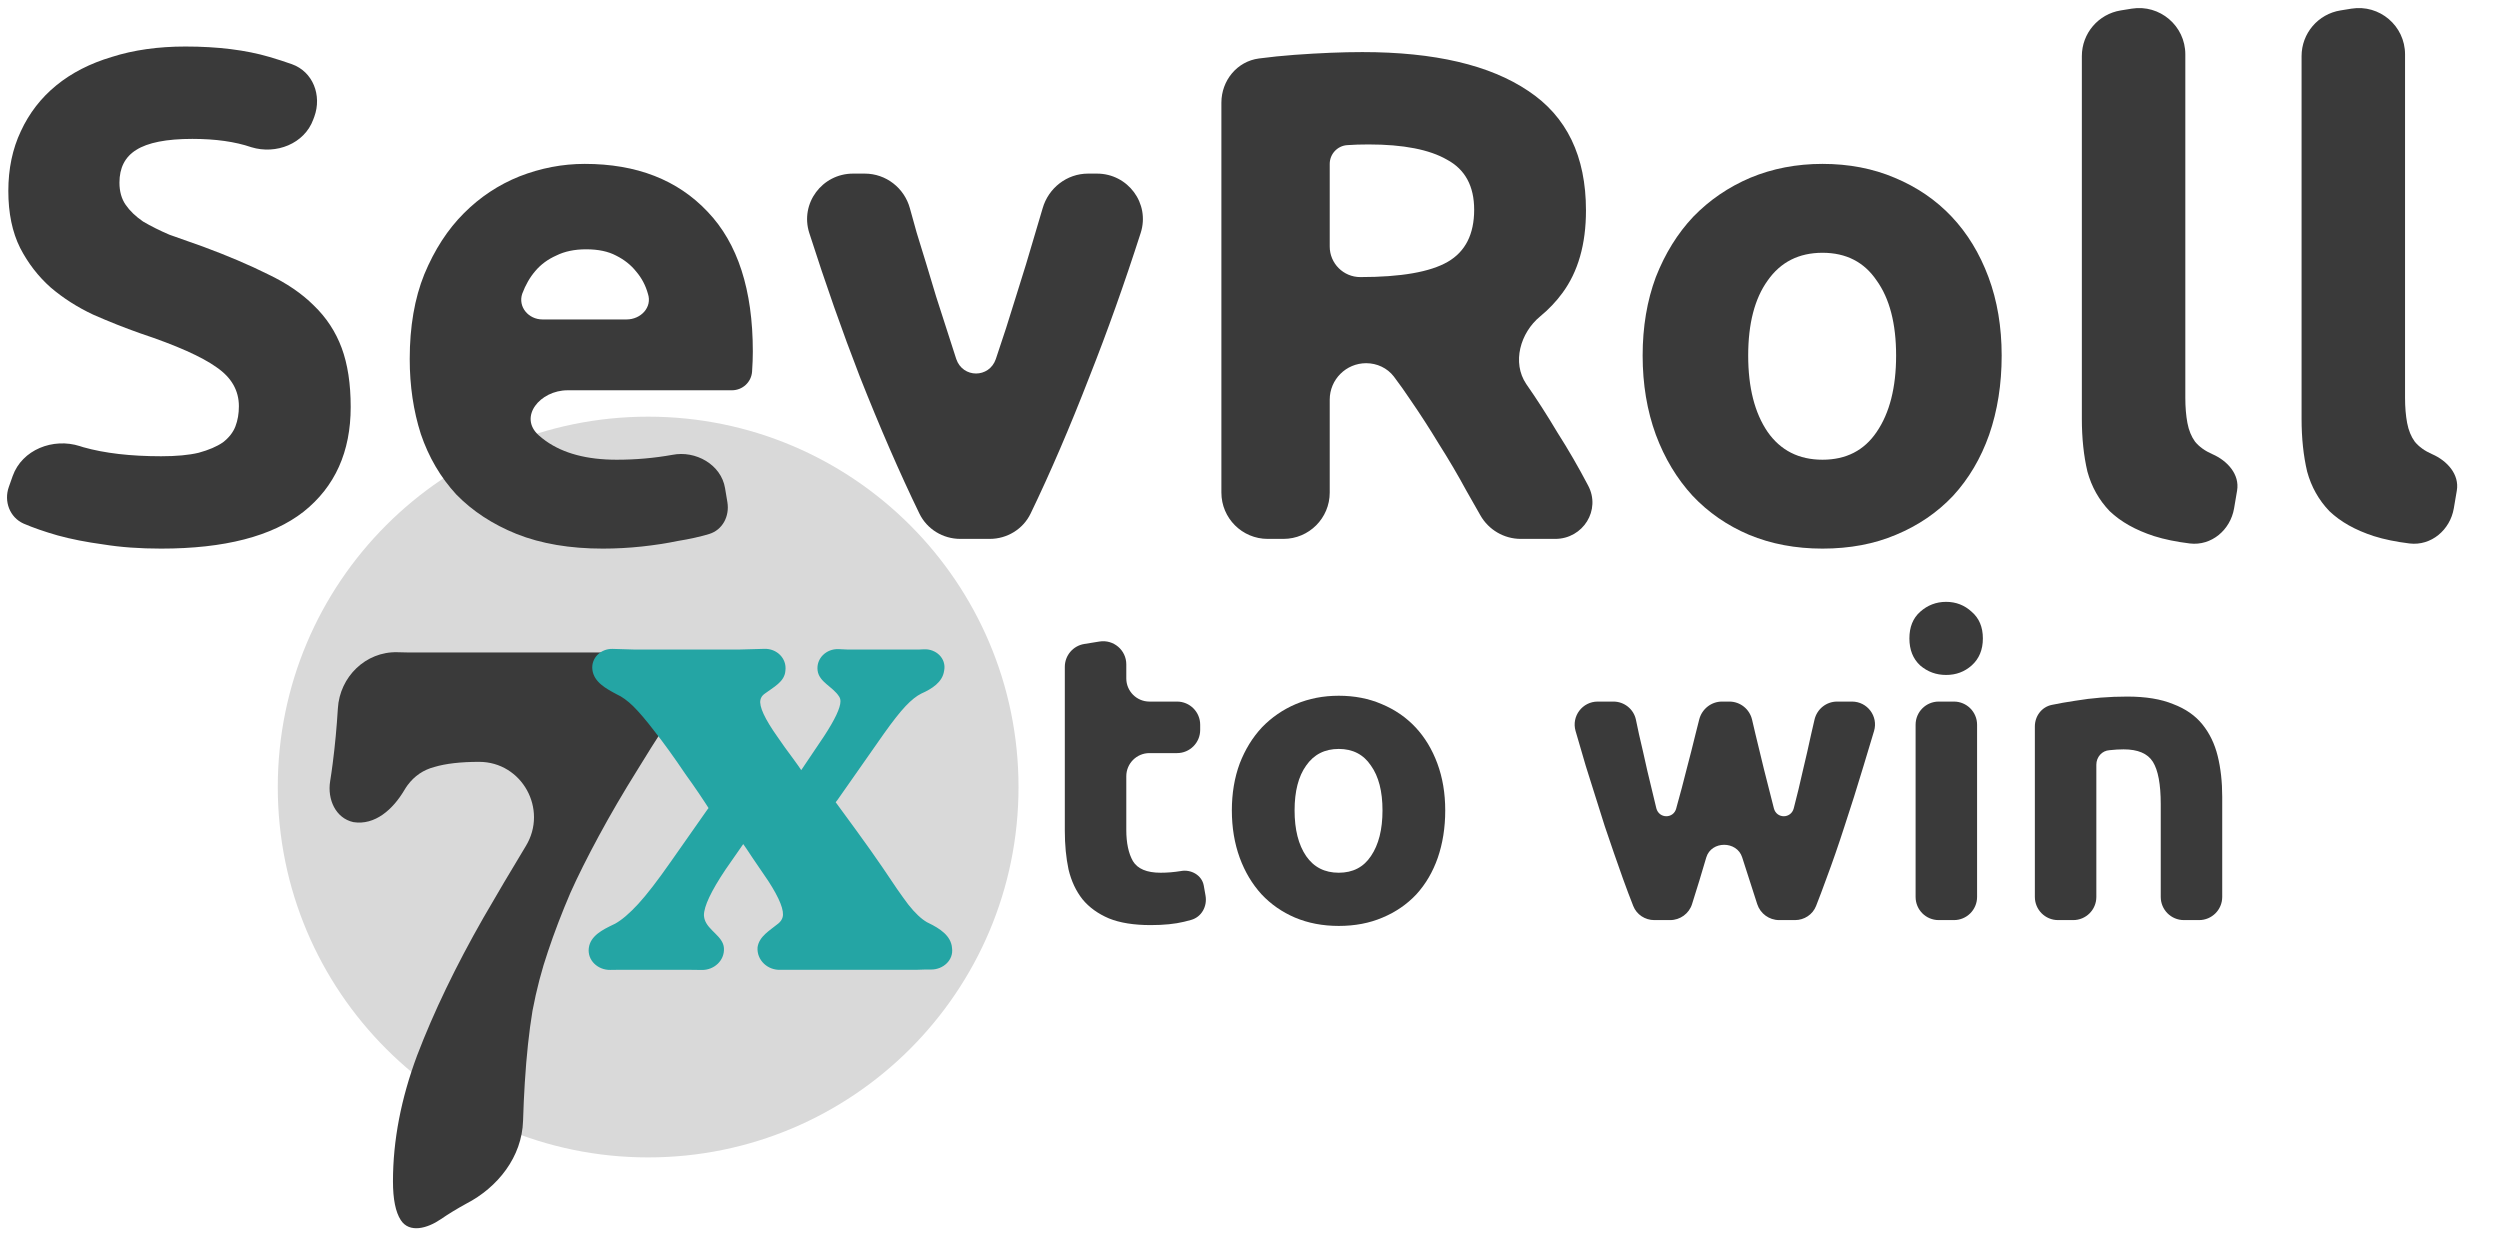
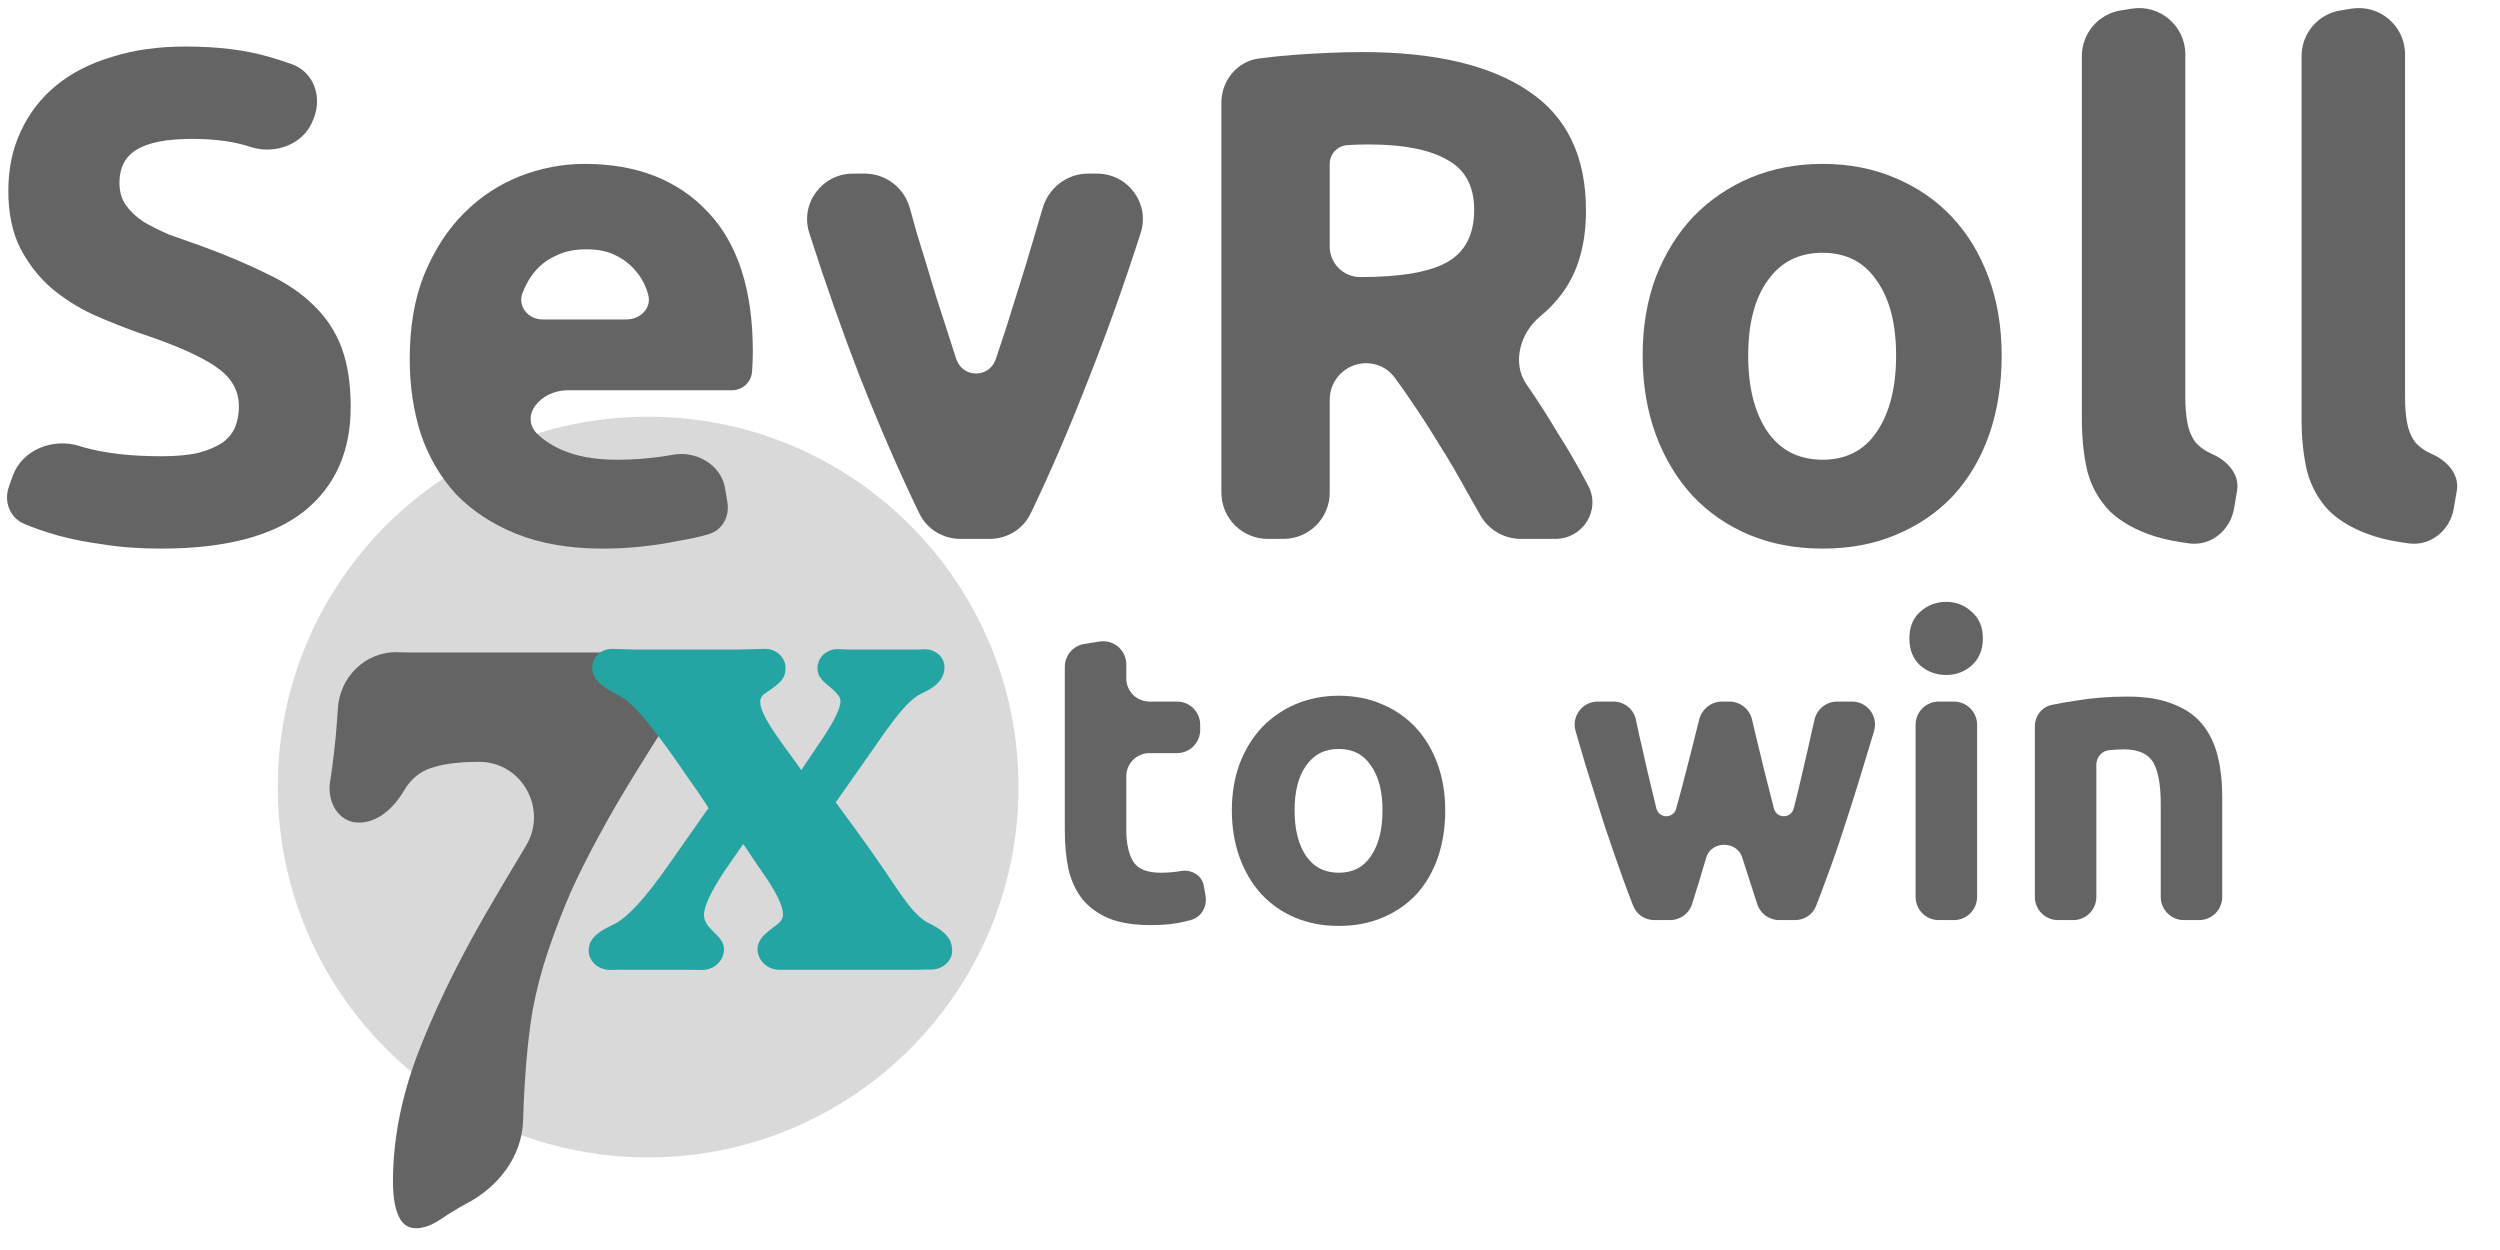
<svg xmlns="http://www.w3.org/2000/svg" width="54" height="27" viewBox="0 0 54 27" fill="none">
  <circle cx="14" cy="17" r="8" fill="#D9D9D9" />
-   <path d="M9.518 26.337C9.233 26.532 8.842 26.643 8.656 26.353V26.353C8.544 26.18 8.488 25.901 8.488 25.516C8.488 24.636 8.662 23.73 9.009 22.8C9.369 21.857 9.847 20.865 10.442 19.823C10.731 19.322 11.037 18.805 11.359 18.273C11.84 17.48 11.276 16.456 10.349 16.456V16.456C9.952 16.456 9.629 16.493 9.381 16.567C9.146 16.629 8.953 16.759 8.805 16.958C8.78 16.992 8.755 17.03 8.731 17.071C8.488 17.48 8.102 17.832 7.633 17.758V17.758V17.758C7.248 17.673 7.068 17.264 7.131 16.875C7.151 16.752 7.169 16.625 7.186 16.493C7.236 16.108 7.273 15.711 7.298 15.302V15.302C7.338 14.62 7.899 14.071 8.582 14.088C8.655 14.089 8.73 14.091 8.805 14.093C9.326 14.093 9.977 14.093 10.758 14.093C11.192 14.093 11.595 14.093 11.967 14.093C12.339 14.093 12.712 14.093 13.084 14.093C13.298 14.086 13.523 14.079 13.76 14.072C14.134 14.061 14.524 14.213 14.609 14.577V14.577V14.577C14.727 14.953 14.583 15.346 14.368 15.676C14.169 15.982 13.971 16.297 13.772 16.623C13.462 17.119 13.183 17.597 12.935 18.056C12.687 18.515 12.482 18.924 12.321 19.284C12.135 19.718 11.974 20.139 11.837 20.549C11.701 20.946 11.589 21.373 11.502 21.832C11.428 22.279 11.372 22.8 11.335 23.395C11.319 23.647 11.307 23.92 11.298 24.212C11.274 24.985 10.757 25.645 10.07 26V26C9.871 26.109 9.687 26.221 9.518 26.337Z" fill="#3A3A3A" />
+   <path d="M9.518 26.337C9.233 26.532 8.842 26.643 8.656 26.353V26.353C8.544 26.18 8.488 25.901 8.488 25.516C8.488 24.636 8.662 23.73 9.009 22.8C9.369 21.857 9.847 20.865 10.442 19.823C10.731 19.322 11.037 18.805 11.359 18.273C11.84 17.48 11.276 16.456 10.349 16.456V16.456C9.952 16.456 9.629 16.493 9.381 16.567C9.146 16.629 8.953 16.759 8.805 16.958C8.78 16.992 8.755 17.03 8.731 17.071C8.488 17.48 8.102 17.832 7.633 17.758V17.758V17.758C7.248 17.673 7.068 17.264 7.131 16.875C7.151 16.752 7.169 16.625 7.186 16.493C7.236 16.108 7.273 15.711 7.298 15.302V15.302C7.338 14.62 7.899 14.071 8.582 14.088C8.655 14.089 8.73 14.091 8.805 14.093C9.326 14.093 9.977 14.093 10.758 14.093C11.192 14.093 11.595 14.093 11.967 14.093C12.339 14.093 12.712 14.093 13.084 14.093C13.298 14.086 13.523 14.079 13.76 14.072C14.134 14.061 14.524 14.213 14.609 14.577V14.577V14.577C14.727 14.953 14.583 15.346 14.368 15.676C14.169 15.982 13.971 16.297 13.772 16.623C13.462 17.119 13.183 17.597 12.935 18.056C12.687 18.515 12.482 18.924 12.321 19.284C12.135 19.718 11.974 20.139 11.837 20.549C11.701 20.946 11.589 21.373 11.502 21.832C11.428 22.279 11.372 22.8 11.335 23.395C11.319 23.647 11.307 23.92 11.298 24.212C11.274 24.985 10.757 25.645 10.07 26V26C9.871 26.109 9.687 26.221 9.518 26.337Z" fill="#646464" />
  <path d="M16.007 17.354C16.253 17.519 16.317 17.854 16.147 18.098L15.668 18.787C15.359 19.25 15.205 19.577 15.205 19.769C15.207 19.799 15.211 19.826 15.218 19.852C15.29 20.101 15.62 20.22 15.637 20.478V20.478V20.478C15.655 20.746 15.423 20.958 15.155 20.951C15.047 20.948 14.935 20.947 14.819 20.947C14.52 20.947 14.268 20.947 14.062 20.947C13.866 20.947 13.65 20.947 13.413 20.947C13.338 20.947 13.262 20.948 13.186 20.95C12.917 20.957 12.684 20.745 12.718 20.478V20.478V20.478C12.752 20.213 13.014 20.083 13.255 19.967C13.267 19.962 13.278 19.956 13.29 19.95C13.434 19.869 13.599 19.728 13.784 19.527C13.969 19.326 14.206 19.019 14.494 18.606L15.277 17.49C15.443 17.254 15.767 17.194 16.007 17.354V17.354ZM16.595 19.029C16.471 18.848 16.358 18.681 16.255 18.53C16.178 18.41 16.087 18.277 15.982 18.129C15.908 18.025 15.811 17.939 15.7 17.875V17.875C15.568 17.8 15.457 17.692 15.375 17.563C15.195 17.278 15.004 16.996 14.803 16.718C14.566 16.366 14.345 16.059 14.139 15.797C13.954 15.555 13.799 15.374 13.676 15.253C13.552 15.133 13.434 15.047 13.321 14.997V14.997C13.086 14.872 12.829 14.732 12.796 14.468V14.468V14.468C12.763 14.214 12.978 14.008 13.234 14.016C13.382 14.021 13.539 14.025 13.707 14.03C14.067 14.03 14.433 14.03 14.803 14.03C15.184 14.03 15.57 14.03 15.961 14.03C16.157 14.025 16.34 14.02 16.512 14.015C16.777 14.007 16.997 14.22 16.965 14.483V14.483V14.483C16.95 14.73 16.706 14.841 16.508 14.991C16.464 15.024 16.436 15.067 16.425 15.117C16.394 15.258 16.517 15.525 16.795 15.918C16.898 16.069 17.006 16.22 17.12 16.371C17.195 16.472 17.276 16.586 17.361 16.714C17.447 16.844 17.564 16.951 17.705 17.019V17.019C17.828 17.079 17.934 17.169 18.015 17.279C18.18 17.505 18.345 17.731 18.51 17.956C18.715 18.238 18.901 18.5 19.066 18.742C19.292 19.084 19.477 19.351 19.622 19.542C19.766 19.723 19.899 19.849 20.023 19.92C20.034 19.925 20.044 19.931 20.055 19.936C20.296 20.053 20.545 20.211 20.564 20.478V20.478V20.478C20.601 20.738 20.372 20.944 20.11 20.942C20.011 20.941 19.915 20.943 19.822 20.947C19.585 20.947 19.292 20.947 18.942 20.947C18.767 20.947 18.561 20.947 18.324 20.947C18.098 20.947 17.856 20.947 17.599 20.947C17.351 20.947 17.115 20.947 16.888 20.947C16.879 20.947 16.87 20.947 16.86 20.948C16.583 20.961 16.343 20.74 16.363 20.463V20.463V20.463C16.396 20.224 16.628 20.099 16.815 19.945C16.859 19.908 16.889 19.865 16.904 19.814C16.945 19.673 16.842 19.411 16.595 19.029ZM17.365 17.385C17.157 17.222 17.11 16.926 17.258 16.707L17.799 15.903C18.036 15.54 18.154 15.289 18.154 15.148C18.154 15.111 18.145 15.078 18.127 15.049C17.992 14.831 17.693 14.738 17.66 14.483V14.483V14.483C17.627 14.221 17.85 14.01 18.113 14.021C18.179 14.024 18.244 14.027 18.309 14.03C18.535 14.03 18.803 14.03 19.112 14.03C19.421 14.03 19.668 14.03 19.853 14.03C19.887 14.028 19.92 14.027 19.954 14.025C20.219 14.011 20.444 14.223 20.394 14.483V14.483C20.393 14.485 20.393 14.487 20.393 14.488C20.359 14.736 20.128 14.88 19.899 14.982V14.982C19.797 15.032 19.683 15.123 19.56 15.253C19.436 15.384 19.282 15.581 19.096 15.842L18.09 17.278C17.924 17.515 17.592 17.564 17.365 17.385V17.385Z" fill="#24A5A4" />
-   <path d="M23 14.404C23 14.158 23.178 13.949 23.42 13.91L23.748 13.857C24.052 13.808 24.328 14.042 24.328 14.35V14.654C24.328 14.93 24.552 15.154 24.828 15.154H25.424C25.7 15.154 25.924 15.378 25.924 15.654V15.767C25.924 16.043 25.7 16.267 25.424 16.267H24.828C24.552 16.267 24.328 16.491 24.328 16.767V17.927C24.328 18.208 24.376 18.433 24.471 18.6C24.572 18.767 24.771 18.851 25.068 18.851C25.211 18.851 25.356 18.839 25.505 18.815V18.815C25.727 18.772 25.961 18.905 26.001 19.127L26.039 19.342C26.081 19.574 25.956 19.806 25.729 19.87C25.679 19.884 25.628 19.898 25.576 19.91C25.38 19.958 25.139 19.982 24.854 19.982C24.491 19.982 24.192 19.934 23.954 19.838C23.716 19.737 23.526 19.599 23.383 19.426C23.241 19.246 23.14 19.031 23.08 18.779C23.027 18.528 23 18.25 23 17.945V14.404Z" fill="#3A3A3A" />
-   <path d="M31.217 17.505C31.217 17.876 31.163 18.217 31.056 18.528C30.949 18.833 30.795 19.097 30.593 19.318C30.391 19.533 30.147 19.701 29.862 19.82C29.582 19.94 29.267 20 28.917 20C28.572 20 28.257 19.94 27.972 19.82C27.693 19.701 27.452 19.533 27.25 19.318C27.048 19.097 26.89 18.833 26.778 18.528C26.665 18.217 26.608 17.876 26.608 17.505C26.608 17.134 26.665 16.796 26.778 16.491C26.896 16.186 27.057 15.926 27.259 15.71C27.467 15.495 27.711 15.327 27.99 15.208C28.275 15.088 28.584 15.028 28.917 15.028C29.256 15.028 29.565 15.088 29.844 15.208C30.129 15.327 30.373 15.495 30.575 15.71C30.777 15.926 30.934 16.186 31.047 16.491C31.16 16.796 31.217 17.134 31.217 17.505ZM29.862 17.505C29.862 17.092 29.779 16.769 29.612 16.536C29.452 16.297 29.22 16.177 28.917 16.177C28.614 16.177 28.379 16.297 28.213 16.536C28.046 16.769 27.963 17.092 27.963 17.505C27.963 17.918 28.046 18.247 28.213 18.492C28.379 18.732 28.614 18.851 28.917 18.851C29.22 18.851 29.452 18.732 29.612 18.492C29.779 18.247 29.862 17.918 29.862 17.505Z" fill="#3A3A3A" />
-   <path d="M37.631 18.519C37.517 18.158 36.966 18.157 36.856 18.519V18.519C36.758 18.854 36.656 19.191 36.548 19.529C36.483 19.735 36.291 19.874 36.074 19.874H35.733C35.533 19.874 35.351 19.755 35.278 19.569C35.207 19.39 35.133 19.193 35.055 18.977C34.931 18.63 34.8 18.253 34.663 17.846C34.532 17.433 34.396 17 34.253 16.545C34.178 16.294 34.105 16.041 34.032 15.788C33.941 15.47 34.18 15.154 34.511 15.154H34.85C35.084 15.154 35.288 15.317 35.336 15.546C35.358 15.648 35.38 15.754 35.403 15.863C35.462 16.114 35.522 16.374 35.581 16.644C35.647 16.913 35.712 17.185 35.777 17.46V17.46C35.837 17.687 36.148 17.688 36.207 17.461C36.209 17.452 36.212 17.442 36.214 17.433C36.291 17.158 36.363 16.889 36.428 16.626C36.499 16.356 36.565 16.099 36.624 15.854C36.652 15.748 36.678 15.645 36.702 15.545C36.758 15.317 36.961 15.154 37.195 15.154H37.354C37.589 15.154 37.792 15.317 37.845 15.546C37.867 15.645 37.892 15.748 37.917 15.854C37.976 16.099 38.038 16.356 38.104 16.626C38.169 16.889 38.237 17.158 38.309 17.433C38.311 17.442 38.313 17.452 38.316 17.461C38.375 17.688 38.685 17.687 38.745 17.46V17.46C38.817 17.185 38.882 16.913 38.942 16.644C39.007 16.374 39.066 16.114 39.12 15.863C39.145 15.753 39.169 15.648 39.193 15.546C39.245 15.317 39.447 15.154 39.682 15.154H40.003C40.334 15.154 40.573 15.47 40.48 15.788C40.406 16.041 40.33 16.293 40.252 16.545C40.115 17 39.979 17.433 39.842 17.846C39.711 18.253 39.58 18.63 39.45 18.977C39.372 19.193 39.298 19.39 39.227 19.569C39.154 19.755 38.972 19.874 38.772 19.874H38.431C38.214 19.874 38.023 19.735 37.956 19.529C37.846 19.191 37.738 18.854 37.631 18.519V18.519Z" fill="#3A3A3A" />
-   <path d="M42.705 19.374C42.705 19.651 42.481 19.874 42.205 19.874H41.877C41.6 19.874 41.377 19.651 41.377 19.374V15.654C41.377 15.378 41.6 15.154 41.877 15.154H42.205C42.481 15.154 42.705 15.378 42.705 15.654V19.374ZM42.83 13.79C42.83 14.035 42.749 14.229 42.589 14.373C42.434 14.511 42.25 14.579 42.036 14.579C41.822 14.579 41.635 14.511 41.475 14.373C41.32 14.229 41.243 14.035 41.243 13.79C41.243 13.544 41.32 13.353 41.475 13.215C41.635 13.072 41.822 13 42.036 13C42.25 13 42.434 13.072 42.589 13.215C42.749 13.353 42.83 13.544 42.83 13.79Z" fill="#3A3A3A" />
-   <path d="M43.953 15.691C43.953 15.468 44.1 15.271 44.317 15.226C44.469 15.194 44.639 15.164 44.827 15.136C45.183 15.076 45.558 15.046 45.95 15.046C46.348 15.046 46.678 15.1 46.939 15.208C47.207 15.309 47.418 15.456 47.572 15.647C47.727 15.839 47.837 16.066 47.902 16.329C47.967 16.593 48 16.886 48 17.209V19.374C48 19.651 47.776 19.874 47.5 19.874H47.172C46.896 19.874 46.672 19.651 46.672 19.374V17.37C46.672 16.94 46.615 16.635 46.502 16.455C46.39 16.276 46.179 16.186 45.87 16.186C45.775 16.186 45.674 16.192 45.567 16.204V16.204C45.402 16.213 45.281 16.353 45.281 16.517V19.374C45.281 19.651 45.057 19.874 44.781 19.874H44.453C44.177 19.874 43.953 19.651 43.953 19.374V15.691Z" fill="#3A3A3A" />
-   <path d="M3.48 9.855C3.81 9.855 4.08 9.83 4.29 9.78C4.51 9.72 4.685 9.645 4.815 9.555C4.945 9.455 5.035 9.34 5.085 9.21C5.135 9.08 5.16 8.935 5.16 8.775C5.16 8.435 5 8.155 4.68 7.935C4.36 7.705 3.81 7.46 3.03 7.2C2.69 7.08 2.35 6.945 2.01 6.795C1.67 6.635 1.365 6.44 1.095 6.21C0.825 5.97 0.605 5.685 0.435 5.355C0.265 5.015 0.18 4.605 0.18 4.125C0.18 3.645 0.27 3.215 0.45 2.835C0.63 2.445 0.885 2.115 1.215 1.845C1.545 1.575 1.945 1.37 2.415 1.23C2.885 1.08 3.415 1.005 4.005 1.005C4.705 1.005 5.31 1.08 5.82 1.23C5.992 1.28 6.153 1.333 6.304 1.386C6.763 1.55 6.956 2.063 6.789 2.521L6.766 2.582C6.575 3.106 5.964 3.343 5.43 3.18V3.18C5.08 3.06 4.655 3 4.155 3C3.595 3 3.19 3.08 2.94 3.24C2.7 3.39 2.58 3.625 2.58 3.945C2.58 4.135 2.625 4.295 2.715 4.425C2.805 4.555 2.93 4.675 3.09 4.785C3.26 4.885 3.45 4.98 3.66 5.07C3.88 5.15 4.12 5.235 4.38 5.325C4.92 5.525 5.39 5.725 5.79 5.925C6.19 6.115 6.52 6.34 6.78 6.6C7.05 6.86 7.25 7.165 7.38 7.515C7.51 7.865 7.575 8.29 7.575 8.79C7.575 9.76 7.235 10.515 6.555 11.055C5.875 11.585 4.85 11.85 3.48 11.85C3.02 11.85 2.605 11.82 2.235 11.76C1.865 11.71 1.535 11.645 1.245 11.565C0.965 11.485 0.72 11.4 0.51 11.31V11.31C0.209 11.175 0.08 10.829 0.191 10.517L0.274 10.282C0.477 9.712 1.148 9.451 1.724 9.636C1.749 9.644 1.774 9.652 1.8 9.66C2.26 9.79 2.82 9.855 3.48 9.855Z" fill="#3A3A3A" />
-   <path d="M8.85 7.755C8.85 7.055 8.955 6.445 9.165 5.925C9.385 5.395 9.67 4.955 10.021 4.605C10.37 4.255 10.771 3.99 11.22 3.81C11.681 3.63 12.15 3.54 12.63 3.54C13.751 3.54 14.636 3.885 15.286 4.575C15.935 5.255 16.261 6.26 16.261 7.59C16.261 7.72 16.256 7.865 16.245 8.025V8.025C16.23 8.254 16.039 8.43 15.809 8.43H12.26C11.665 8.43 11.193 9.005 11.636 9.402C11.684 9.445 11.736 9.486 11.79 9.525C12.171 9.795 12.681 9.93 13.32 9.93C13.73 9.93 14.13 9.895 14.521 9.825V9.825C15.026 9.724 15.577 10.035 15.661 10.544L15.712 10.849C15.761 11.15 15.608 11.447 15.316 11.535V11.535C15.116 11.595 14.89 11.645 14.64 11.685C14.4 11.735 14.14 11.775 13.861 11.805C13.581 11.835 13.3 11.85 13.021 11.85C12.31 11.85 11.691 11.745 11.161 11.535C10.64 11.325 10.206 11.04 9.855 10.68C9.515 10.31 9.26 9.875 9.09 9.375C8.93 8.875 8.85 8.335 8.85 7.755ZM13.534 6.9C13.842 6.9 14.093 6.637 13.995 6.345V6.345C13.945 6.165 13.861 6.005 13.741 5.865C13.63 5.725 13.486 5.61 13.306 5.52C13.136 5.43 12.921 5.385 12.661 5.385C12.411 5.385 12.195 5.43 12.015 5.52C11.835 5.6 11.685 5.71 11.566 5.85C11.445 5.99 11.351 6.155 11.28 6.345V6.345C11.185 6.63 11.417 6.9 11.717 6.9H13.534Z" fill="#3A3A3A" />
-   <path d="M20.743 11.64C20.367 11.64 20.022 11.43 19.858 11.091C19.435 10.219 19.006 9.232 18.57 8.13C18.194 7.16 17.831 6.127 17.48 5.031C17.277 4.394 17.757 3.75 18.426 3.75H18.679C19.136 3.75 19.534 4.059 19.654 4.5C19.701 4.67 19.749 4.845 19.8 5.025C19.94 5.475 20.08 5.935 20.22 6.405C20.37 6.865 20.515 7.315 20.655 7.755V7.755C20.797 8.172 21.368 8.172 21.51 7.755V7.755C21.66 7.315 21.805 6.865 21.945 6.405C22.095 5.935 22.235 5.475 22.365 5.025C22.42 4.844 22.472 4.669 22.521 4.499C22.647 4.06 23.045 3.75 23.501 3.75H23.695C24.363 3.75 24.844 4.394 24.639 5.031C24.287 6.127 23.919 7.16 23.535 8.13C23.108 9.232 22.683 10.219 22.262 11.091C22.099 11.43 21.754 11.64 21.378 11.64H20.743Z" fill="#3A3A3A" />
-   <path d="M29.427 1.125C30.987 1.125 32.182 1.405 33.012 1.965C33.842 2.515 34.257 3.375 34.257 4.545C34.257 5.275 34.087 5.87 33.747 6.33C33.612 6.514 33.453 6.682 33.268 6.834C32.837 7.188 32.655 7.833 32.967 8.295V8.295C33.197 8.625 33.422 8.975 33.642 9.345C33.872 9.705 34.092 10.085 34.302 10.485V10.485C34.587 11.015 34.194 11.64 33.593 11.64H32.849C32.487 11.64 32.153 11.444 31.975 11.129C31.877 10.955 31.778 10.781 31.677 10.605C31.487 10.255 31.287 9.915 31.077 9.585C30.877 9.255 30.677 8.945 30.477 8.655C30.354 8.47 30.23 8.296 30.107 8.133C29.965 7.948 29.742 7.845 29.509 7.845V7.845C29.075 7.845 28.722 8.197 28.722 8.632V10.64C28.722 11.192 28.275 11.64 27.722 11.64H27.382C26.83 11.64 26.382 11.192 26.382 10.64V2.218C26.382 1.74 26.72 1.325 27.194 1.263C27.445 1.23 27.7 1.204 27.957 1.185C28.507 1.145 28.997 1.125 29.427 1.125ZM29.562 3.12C29.392 3.12 29.237 3.125 29.097 3.135V3.135C28.885 3.151 28.722 3.329 28.722 3.541V5.325C28.722 5.69 29.018 5.985 29.382 5.985V5.985C30.262 5.985 30.892 5.875 31.272 5.655C31.652 5.435 31.842 5.06 31.842 4.53C31.842 4.02 31.647 3.66 31.257 3.45C30.877 3.23 30.312 3.12 29.562 3.12Z" fill="#3A3A3A" />
-   <path d="M43.236 7.68C43.236 8.3 43.146 8.87 42.966 9.39C42.786 9.9 42.526 10.34 42.186 10.71C41.846 11.07 41.436 11.35 40.956 11.55C40.486 11.75 39.956 11.85 39.366 11.85C38.786 11.85 38.256 11.75 37.776 11.55C37.306 11.35 36.901 11.07 36.561 10.71C36.221 10.34 35.956 9.9 35.766 9.39C35.576 8.87 35.481 8.3 35.481 7.68C35.481 7.06 35.576 6.495 35.766 5.985C35.966 5.475 36.236 5.04 36.576 4.68C36.926 4.32 37.336 4.04 37.806 3.84C38.286 3.64 38.806 3.54 39.366 3.54C39.936 3.54 40.456 3.64 40.926 3.84C41.406 4.04 41.816 4.32 42.156 4.68C42.496 5.04 42.761 5.475 42.951 5.985C43.141 6.495 43.236 7.06 43.236 7.68ZM40.956 7.68C40.956 6.99 40.816 6.45 40.536 6.06C40.266 5.66 39.876 5.46 39.366 5.46C38.856 5.46 38.461 5.66 38.181 6.06C37.901 6.45 37.761 6.99 37.761 7.68C37.761 8.37 37.901 8.92 38.181 9.33C38.461 9.73 38.856 9.93 39.366 9.93C39.876 9.93 40.266 9.73 40.536 9.33C40.816 8.92 40.956 8.37 40.956 7.68Z" fill="#3A3A3A" />
-   <path d="M48.256 10.982C48.176 11.447 47.768 11.795 47.3 11.739C47.007 11.703 46.75 11.65 46.528 11.58C46.128 11.45 45.808 11.27 45.568 11.04C45.338 10.8 45.178 10.515 45.088 10.185C45.008 9.845 44.968 9.465 44.968 9.045V1.212C44.968 0.721 45.324 0.303 45.809 0.225L46.044 0.187C46.651 0.089 47.203 0.558 47.203 1.174V8.595C47.203 8.795 47.218 8.975 47.248 9.135C47.278 9.295 47.333 9.43 47.413 9.54C47.503 9.65 47.628 9.74 47.788 9.81V9.81C48.113 9.952 48.381 10.248 48.321 10.598L48.256 10.982Z" fill="#3A3A3A" />
-   <path d="M53.002 10.982C52.922 11.447 52.514 11.795 52.046 11.739C51.753 11.703 51.496 11.65 51.274 11.58C50.874 11.45 50.554 11.27 50.314 11.04C50.084 10.8 49.924 10.515 49.834 10.185C49.754 9.845 49.714 9.465 49.714 9.045V1.212C49.714 0.721 50.07 0.303 50.555 0.225L50.79 0.187C51.398 0.089 51.949 0.558 51.949 1.174V8.595C51.949 8.795 51.964 8.975 51.994 9.135C52.024 9.295 52.079 9.43 52.159 9.54C52.249 9.65 52.374 9.74 52.534 9.81V9.81C52.859 9.952 53.127 10.248 53.067 10.598L53.002 10.982Z" fill="#3A3A3A" />
+   <path d="M23 14.404C23 14.158 23.178 13.949 23.42 13.91L23.748 13.857C24.052 13.808 24.328 14.042 24.328 14.35V14.654C24.328 14.93 24.552 15.154 24.828 15.154H25.424C25.7 15.154 25.924 15.378 25.924 15.654V15.767C25.924 16.043 25.7 16.267 25.424 16.267H24.828C24.552 16.267 24.328 16.491 24.328 16.767V17.927C24.328 18.208 24.376 18.433 24.471 18.6C24.572 18.767 24.771 18.851 25.068 18.851C25.211 18.851 25.356 18.839 25.505 18.815V18.815C25.727 18.772 25.961 18.905 26.001 19.127L26.039 19.342C26.081 19.574 25.956 19.806 25.729 19.87C25.679 19.884 25.628 19.898 25.576 19.91C25.38 19.958 25.139 19.982 24.854 19.982C24.491 19.982 24.192 19.934 23.954 19.838C23.716 19.737 23.526 19.599 23.383 19.426C23.241 19.246 23.14 19.031 23.08 18.779C23.027 18.528 23 18.25 23 17.945V14.404Z" fill="#646464" />
+   <path d="M31.217 17.505C31.217 17.876 31.163 18.217 31.056 18.528C30.949 18.833 30.795 19.097 30.593 19.318C30.391 19.533 30.147 19.701 29.862 19.82C29.582 19.94 29.267 20 28.917 20C28.572 20 28.257 19.94 27.972 19.82C27.693 19.701 27.452 19.533 27.25 19.318C27.048 19.097 26.89 18.833 26.778 18.528C26.665 18.217 26.608 17.876 26.608 17.505C26.608 17.134 26.665 16.796 26.778 16.491C26.896 16.186 27.057 15.926 27.259 15.71C27.467 15.495 27.711 15.327 27.99 15.208C28.275 15.088 28.584 15.028 28.917 15.028C29.256 15.028 29.565 15.088 29.844 15.208C30.129 15.327 30.373 15.495 30.575 15.71C30.777 15.926 30.934 16.186 31.047 16.491C31.16 16.796 31.217 17.134 31.217 17.505ZM29.862 17.505C29.862 17.092 29.779 16.769 29.612 16.536C29.452 16.297 29.22 16.177 28.917 16.177C28.614 16.177 28.379 16.297 28.213 16.536C28.046 16.769 27.963 17.092 27.963 17.505C27.963 17.918 28.046 18.247 28.213 18.492C28.379 18.732 28.614 18.851 28.917 18.851C29.22 18.851 29.452 18.732 29.612 18.492C29.779 18.247 29.862 17.918 29.862 17.505Z" fill="#646464" />
+   <path d="M37.631 18.519C37.517 18.158 36.966 18.157 36.856 18.519V18.519C36.758 18.854 36.656 19.191 36.548 19.529C36.483 19.735 36.291 19.874 36.074 19.874H35.733C35.533 19.874 35.351 19.755 35.278 19.569C35.207 19.39 35.133 19.193 35.055 18.977C34.931 18.63 34.8 18.253 34.663 17.846C34.532 17.433 34.396 17 34.253 16.545C34.178 16.294 34.105 16.041 34.032 15.788C33.941 15.47 34.18 15.154 34.511 15.154H34.85C35.084 15.154 35.288 15.317 35.336 15.546C35.358 15.648 35.38 15.754 35.403 15.863C35.462 16.114 35.522 16.374 35.581 16.644C35.647 16.913 35.712 17.185 35.777 17.46V17.46C35.837 17.687 36.148 17.688 36.207 17.461C36.209 17.452 36.212 17.442 36.214 17.433C36.291 17.158 36.363 16.889 36.428 16.626C36.499 16.356 36.565 16.099 36.624 15.854C36.652 15.748 36.678 15.645 36.702 15.545C36.758 15.317 36.961 15.154 37.195 15.154H37.354C37.589 15.154 37.792 15.317 37.845 15.546C37.867 15.645 37.892 15.748 37.917 15.854C37.976 16.099 38.038 16.356 38.104 16.626C38.169 16.889 38.237 17.158 38.309 17.433C38.311 17.442 38.313 17.452 38.316 17.461C38.375 17.688 38.685 17.687 38.745 17.46V17.46C38.817 17.185 38.882 16.913 38.942 16.644C39.007 16.374 39.066 16.114 39.12 15.863C39.145 15.753 39.169 15.648 39.193 15.546C39.245 15.317 39.447 15.154 39.682 15.154H40.003C40.334 15.154 40.573 15.47 40.48 15.788C40.406 16.041 40.33 16.293 40.252 16.545C40.115 17 39.979 17.433 39.842 17.846C39.711 18.253 39.58 18.63 39.45 18.977C39.372 19.193 39.298 19.39 39.227 19.569C39.154 19.755 38.972 19.874 38.772 19.874H38.431C38.214 19.874 38.023 19.735 37.956 19.529C37.846 19.191 37.738 18.854 37.631 18.519V18.519Z" fill="#646464" />
+   <path d="M42.705 19.374C42.705 19.651 42.481 19.874 42.205 19.874H41.877C41.6 19.874 41.377 19.651 41.377 19.374V15.654C41.377 15.378 41.6 15.154 41.877 15.154H42.205C42.481 15.154 42.705 15.378 42.705 15.654V19.374ZM42.83 13.79C42.83 14.035 42.749 14.229 42.589 14.373C42.434 14.511 42.25 14.579 42.036 14.579C41.822 14.579 41.635 14.511 41.475 14.373C41.32 14.229 41.243 14.035 41.243 13.79C41.243 13.544 41.32 13.353 41.475 13.215C41.635 13.072 41.822 13 42.036 13C42.25 13 42.434 13.072 42.589 13.215C42.749 13.353 42.83 13.544 42.83 13.79Z" fill="#646464" />
+   <path d="M43.953 15.691C43.953 15.468 44.1 15.271 44.317 15.226C44.469 15.194 44.639 15.164 44.827 15.136C45.183 15.076 45.558 15.046 45.95 15.046C46.348 15.046 46.678 15.1 46.939 15.208C47.207 15.309 47.418 15.456 47.572 15.647C47.727 15.839 47.837 16.066 47.902 16.329C47.967 16.593 48 16.886 48 17.209V19.374C48 19.651 47.776 19.874 47.5 19.874H47.172C46.896 19.874 46.672 19.651 46.672 19.374V17.37C46.672 16.94 46.615 16.635 46.502 16.455C46.39 16.276 46.179 16.186 45.87 16.186C45.775 16.186 45.674 16.192 45.567 16.204V16.204C45.402 16.213 45.281 16.353 45.281 16.517V19.374C45.281 19.651 45.057 19.874 44.781 19.874H44.453C44.177 19.874 43.953 19.651 43.953 19.374V15.691Z" fill="#646464" />
+   <path d="M3.48 9.855C3.81 9.855 4.08 9.83 4.29 9.78C4.51 9.72 4.685 9.645 4.815 9.555C4.945 9.455 5.035 9.34 5.085 9.21C5.135 9.08 5.16 8.935 5.16 8.775C5.16 8.435 5 8.155 4.68 7.935C4.36 7.705 3.81 7.46 3.03 7.2C2.69 7.08 2.35 6.945 2.01 6.795C1.67 6.635 1.365 6.44 1.095 6.21C0.825 5.97 0.605 5.685 0.435 5.355C0.265 5.015 0.18 4.605 0.18 4.125C0.18 3.645 0.27 3.215 0.45 2.835C0.63 2.445 0.885 2.115 1.215 1.845C1.545 1.575 1.945 1.37 2.415 1.23C2.885 1.08 3.415 1.005 4.005 1.005C4.705 1.005 5.31 1.08 5.82 1.23C5.992 1.28 6.153 1.333 6.304 1.386C6.763 1.55 6.956 2.063 6.789 2.521L6.766 2.582C6.575 3.106 5.964 3.343 5.43 3.18V3.18C5.08 3.06 4.655 3 4.155 3C3.595 3 3.19 3.08 2.94 3.24C2.7 3.39 2.58 3.625 2.58 3.945C2.58 4.135 2.625 4.295 2.715 4.425C2.805 4.555 2.93 4.675 3.09 4.785C3.26 4.885 3.45 4.98 3.66 5.07C3.88 5.15 4.12 5.235 4.38 5.325C4.92 5.525 5.39 5.725 5.79 5.925C6.19 6.115 6.52 6.34 6.78 6.6C7.05 6.86 7.25 7.165 7.38 7.515C7.51 7.865 7.575 8.29 7.575 8.79C7.575 9.76 7.235 10.515 6.555 11.055C5.875 11.585 4.85 11.85 3.48 11.85C3.02 11.85 2.605 11.82 2.235 11.76C1.865 11.71 1.535 11.645 1.245 11.565C0.965 11.485 0.72 11.4 0.51 11.31V11.31C0.209 11.175 0.08 10.829 0.191 10.517L0.274 10.282C0.477 9.712 1.148 9.451 1.724 9.636C1.749 9.644 1.774 9.652 1.8 9.66C2.26 9.79 2.82 9.855 3.48 9.855Z" fill="#646464" />
+   <path d="M8.85 7.755C8.85 7.055 8.955 6.445 9.165 5.925C9.385 5.395 9.67 4.955 10.021 4.605C10.37 4.255 10.771 3.99 11.22 3.81C11.681 3.63 12.15 3.54 12.63 3.54C13.751 3.54 14.636 3.885 15.286 4.575C15.935 5.255 16.261 6.26 16.261 7.59C16.261 7.72 16.256 7.865 16.245 8.025V8.025C16.23 8.254 16.039 8.43 15.809 8.43H12.26C11.665 8.43 11.193 9.005 11.636 9.402C11.684 9.445 11.736 9.486 11.79 9.525C12.171 9.795 12.681 9.93 13.32 9.93C13.73 9.93 14.13 9.895 14.521 9.825V9.825C15.026 9.724 15.577 10.035 15.661 10.544L15.712 10.849C15.761 11.15 15.608 11.447 15.316 11.535V11.535C15.116 11.595 14.89 11.645 14.64 11.685C14.4 11.735 14.14 11.775 13.861 11.805C13.581 11.835 13.3 11.85 13.021 11.85C12.31 11.85 11.691 11.745 11.161 11.535C10.64 11.325 10.206 11.04 9.855 10.68C9.515 10.31 9.26 9.875 9.09 9.375C8.93 8.875 8.85 8.335 8.85 7.755ZM13.534 6.9C13.842 6.9 14.093 6.637 13.995 6.345V6.345C13.945 6.165 13.861 6.005 13.741 5.865C13.63 5.725 13.486 5.61 13.306 5.52C13.136 5.43 12.921 5.385 12.661 5.385C12.411 5.385 12.195 5.43 12.015 5.52C11.835 5.6 11.685 5.71 11.566 5.85C11.445 5.99 11.351 6.155 11.28 6.345V6.345C11.185 6.63 11.417 6.9 11.717 6.9H13.534Z" fill="#646464" />
+   <path d="M20.743 11.64C20.367 11.64 20.022 11.43 19.858 11.091C19.435 10.219 19.006 9.232 18.57 8.13C18.194 7.16 17.831 6.127 17.48 5.031C17.277 4.394 17.757 3.75 18.426 3.75H18.679C19.136 3.75 19.534 4.059 19.654 4.5C19.701 4.67 19.749 4.845 19.8 5.025C19.94 5.475 20.08 5.935 20.22 6.405C20.37 6.865 20.515 7.315 20.655 7.755V7.755C20.797 8.172 21.368 8.172 21.51 7.755V7.755C21.66 7.315 21.805 6.865 21.945 6.405C22.095 5.935 22.235 5.475 22.365 5.025C22.42 4.844 22.472 4.669 22.521 4.499C22.647 4.06 23.045 3.75 23.501 3.75H23.695C24.363 3.75 24.844 4.394 24.639 5.031C24.287 6.127 23.919 7.16 23.535 8.13C23.108 9.232 22.683 10.219 22.262 11.091C22.099 11.43 21.754 11.64 21.378 11.64H20.743Z" fill="#646464" />
+   <path d="M29.427 1.125C30.987 1.125 32.182 1.405 33.012 1.965C33.842 2.515 34.257 3.375 34.257 4.545C34.257 5.275 34.087 5.87 33.747 6.33C33.612 6.514 33.453 6.682 33.268 6.834C32.837 7.188 32.655 7.833 32.967 8.295V8.295C33.197 8.625 33.422 8.975 33.642 9.345C33.872 9.705 34.092 10.085 34.302 10.485V10.485C34.587 11.015 34.194 11.64 33.593 11.64H32.849C32.487 11.64 32.153 11.444 31.975 11.129C31.877 10.955 31.778 10.781 31.677 10.605C31.487 10.255 31.287 9.915 31.077 9.585C30.877 9.255 30.677 8.945 30.477 8.655C30.354 8.47 30.23 8.296 30.107 8.133C29.965 7.948 29.742 7.845 29.509 7.845V7.845C29.075 7.845 28.722 8.197 28.722 8.632V10.64C28.722 11.192 28.275 11.64 27.722 11.64H27.382C26.83 11.64 26.382 11.192 26.382 10.64V2.218C26.382 1.74 26.72 1.325 27.194 1.263C27.445 1.23 27.7 1.204 27.957 1.185C28.507 1.145 28.997 1.125 29.427 1.125ZM29.562 3.12C29.392 3.12 29.237 3.125 29.097 3.135V3.135C28.885 3.151 28.722 3.329 28.722 3.541V5.325C28.722 5.69 29.018 5.985 29.382 5.985V5.985C30.262 5.985 30.892 5.875 31.272 5.655C31.652 5.435 31.842 5.06 31.842 4.53C31.842 4.02 31.647 3.66 31.257 3.45C30.877 3.23 30.312 3.12 29.562 3.12Z" fill="#646464" />
+   <path d="M43.236 7.68C43.236 8.3 43.146 8.87 42.966 9.39C42.786 9.9 42.526 10.34 42.186 10.71C41.846 11.07 41.436 11.35 40.956 11.55C40.486 11.75 39.956 11.85 39.366 11.85C38.786 11.85 38.256 11.75 37.776 11.55C37.306 11.35 36.901 11.07 36.561 10.71C36.221 10.34 35.956 9.9 35.766 9.39C35.576 8.87 35.481 8.3 35.481 7.68C35.481 7.06 35.576 6.495 35.766 5.985C35.966 5.475 36.236 5.04 36.576 4.68C36.926 4.32 37.336 4.04 37.806 3.84C38.286 3.64 38.806 3.54 39.366 3.54C39.936 3.54 40.456 3.64 40.926 3.84C41.406 4.04 41.816 4.32 42.156 4.68C42.496 5.04 42.761 5.475 42.951 5.985C43.141 6.495 43.236 7.06 43.236 7.68ZM40.956 7.68C40.956 6.99 40.816 6.45 40.536 6.06C40.266 5.66 39.876 5.46 39.366 5.46C38.856 5.46 38.461 5.66 38.181 6.06C37.901 6.45 37.761 6.99 37.761 7.68C37.761 8.37 37.901 8.92 38.181 9.33C38.461 9.73 38.856 9.93 39.366 9.93C39.876 9.93 40.266 9.73 40.536 9.33C40.816 8.92 40.956 8.37 40.956 7.68Z" fill="#646464" />
+   <path d="M48.256 10.982C48.176 11.447 47.768 11.795 47.3 11.739C47.007 11.703 46.75 11.65 46.528 11.58C46.128 11.45 45.808 11.27 45.568 11.04C45.338 10.8 45.178 10.515 45.088 10.185C45.008 9.845 44.968 9.465 44.968 9.045V1.212C44.968 0.721 45.324 0.303 45.809 0.225L46.044 0.187C46.651 0.089 47.203 0.558 47.203 1.174V8.595C47.203 8.795 47.218 8.975 47.248 9.135C47.278 9.295 47.333 9.43 47.413 9.54C47.503 9.65 47.628 9.74 47.788 9.81V9.81C48.113 9.952 48.381 10.248 48.321 10.598L48.256 10.982Z" fill="#646464" />
+   <path d="M53.002 10.982C52.922 11.447 52.514 11.795 52.046 11.739C51.753 11.703 51.496 11.65 51.274 11.58C50.874 11.45 50.554 11.27 50.314 11.04C50.084 10.8 49.924 10.515 49.834 10.185C49.754 9.845 49.714 9.465 49.714 9.045V1.212C49.714 0.721 50.07 0.303 50.555 0.225L50.79 0.187C51.398 0.089 51.949 0.558 51.949 1.174V8.595C51.949 8.795 51.964 8.975 51.994 9.135C52.024 9.295 52.079 9.43 52.159 9.54C52.249 9.65 52.374 9.74 52.534 9.81V9.81C52.859 9.952 53.127 10.248 53.067 10.598L53.002 10.982Z" fill="#646464" />
</svg>
